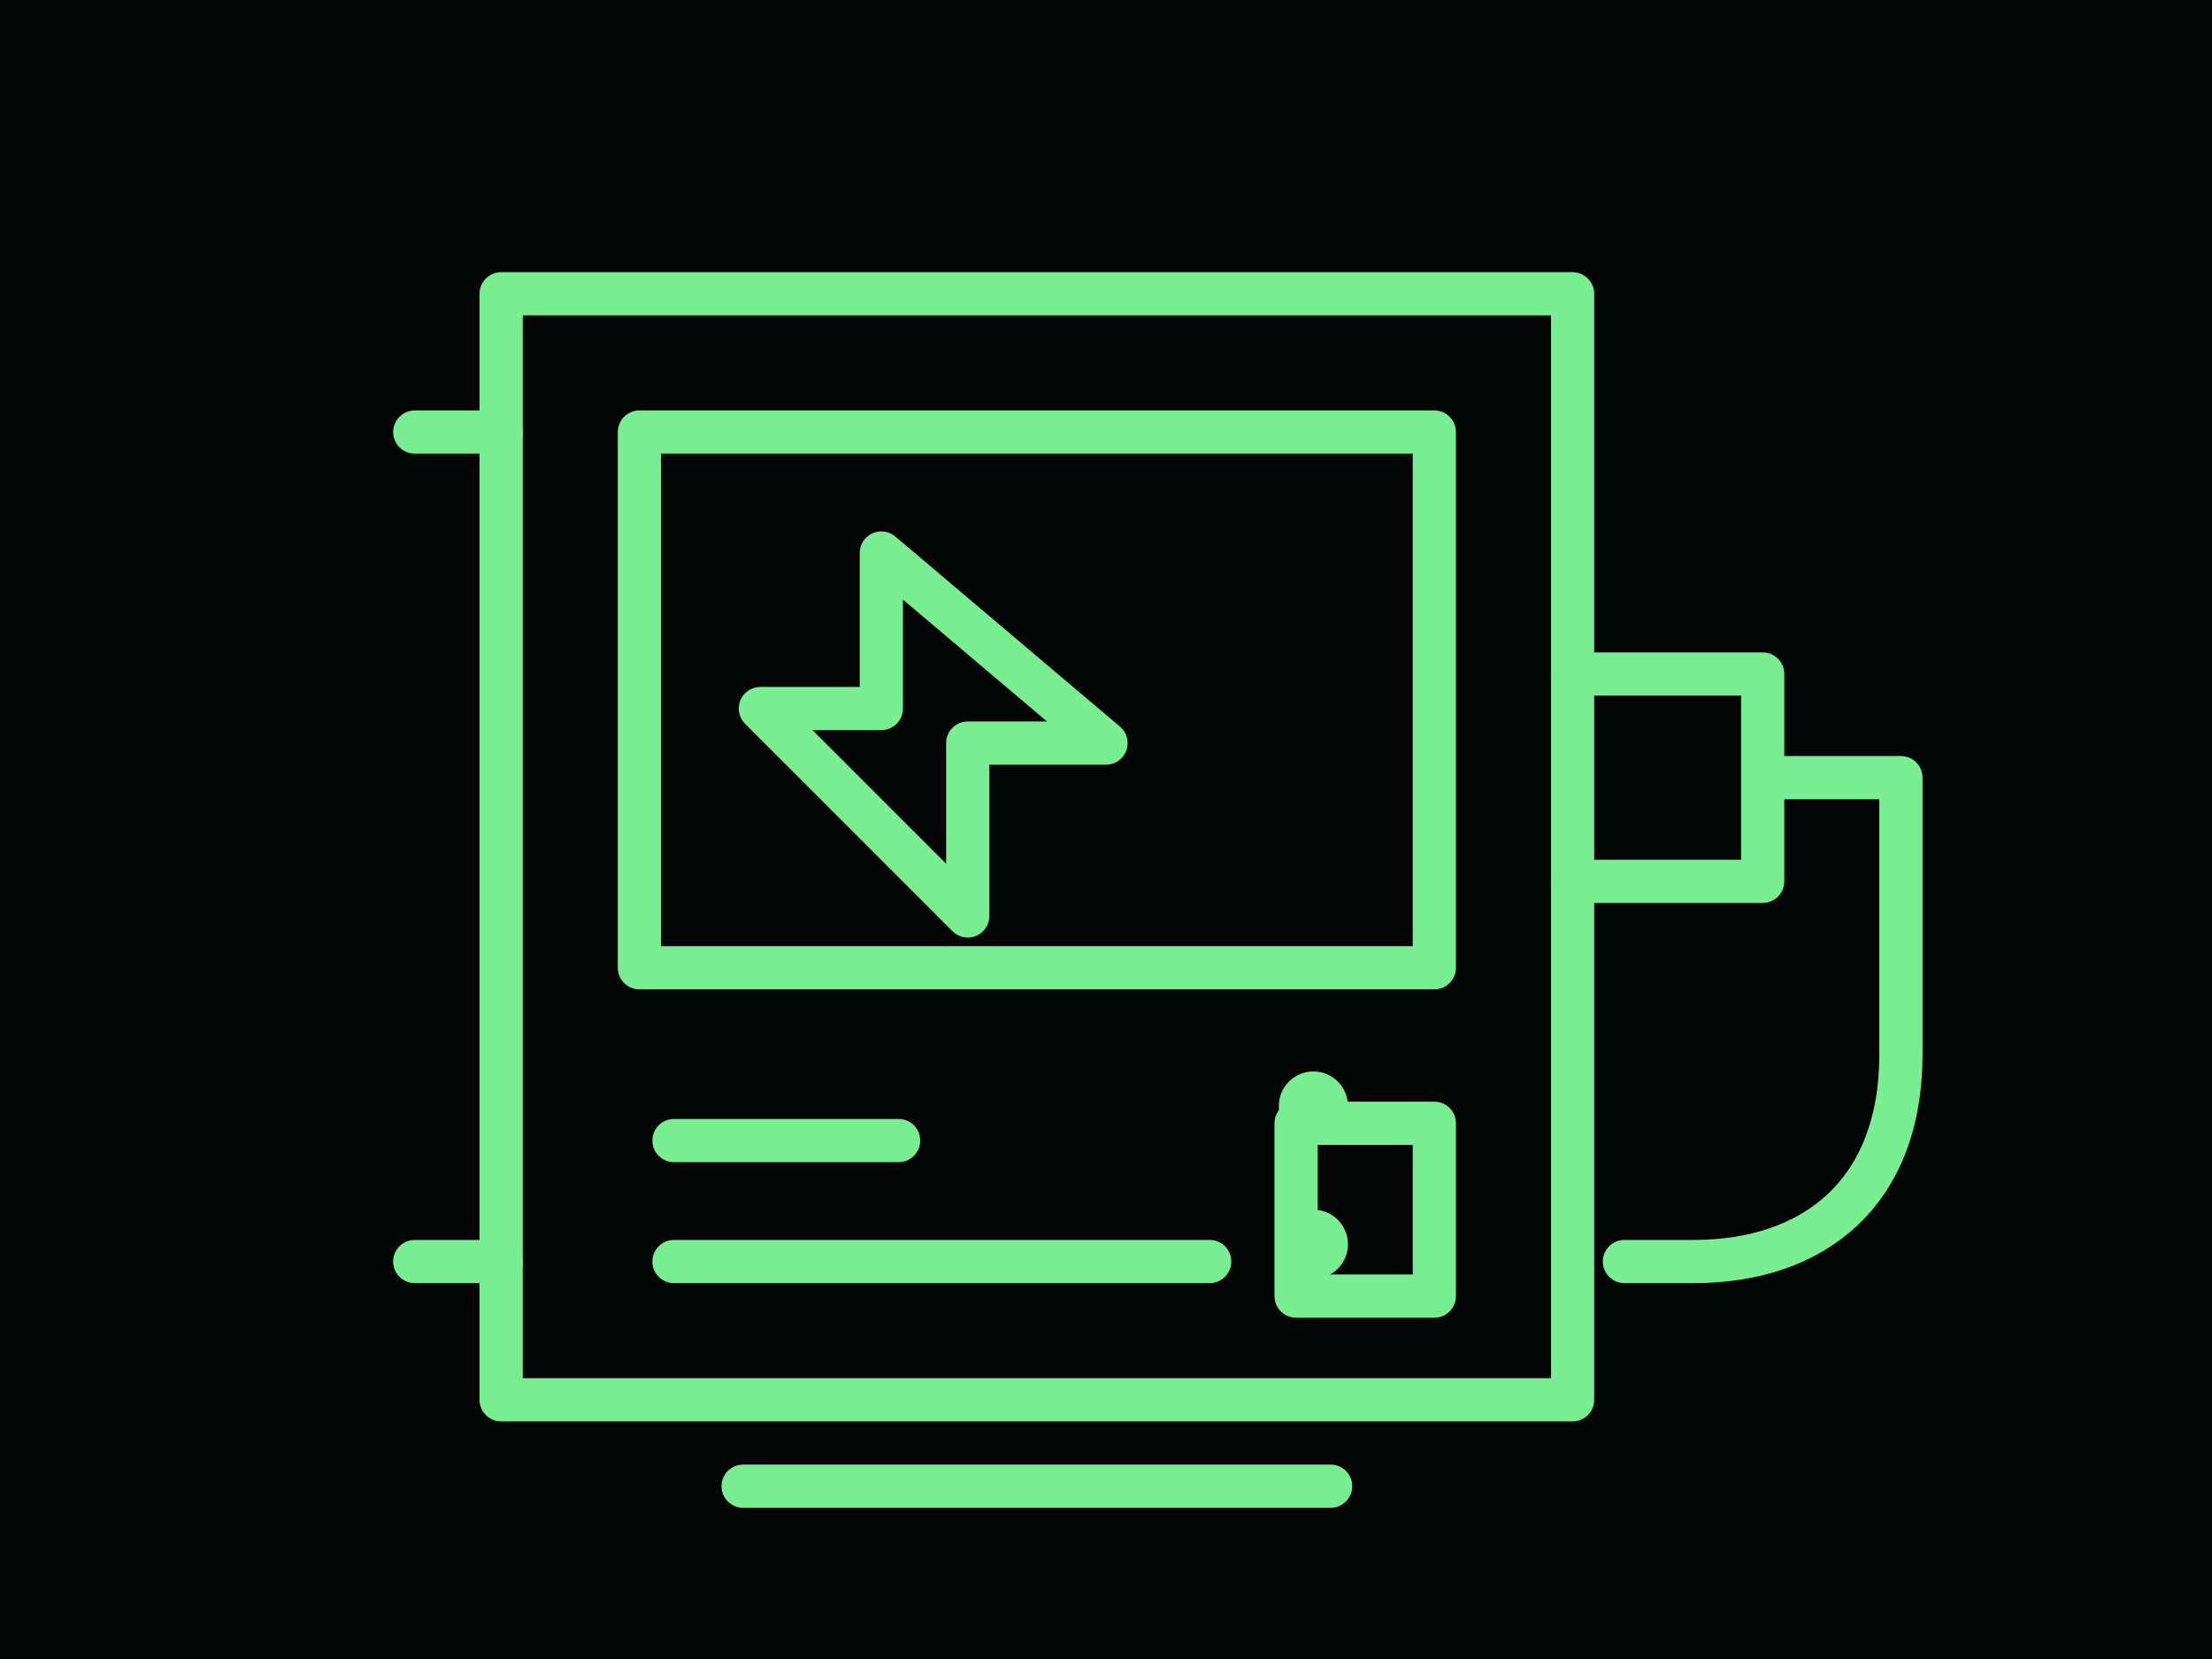
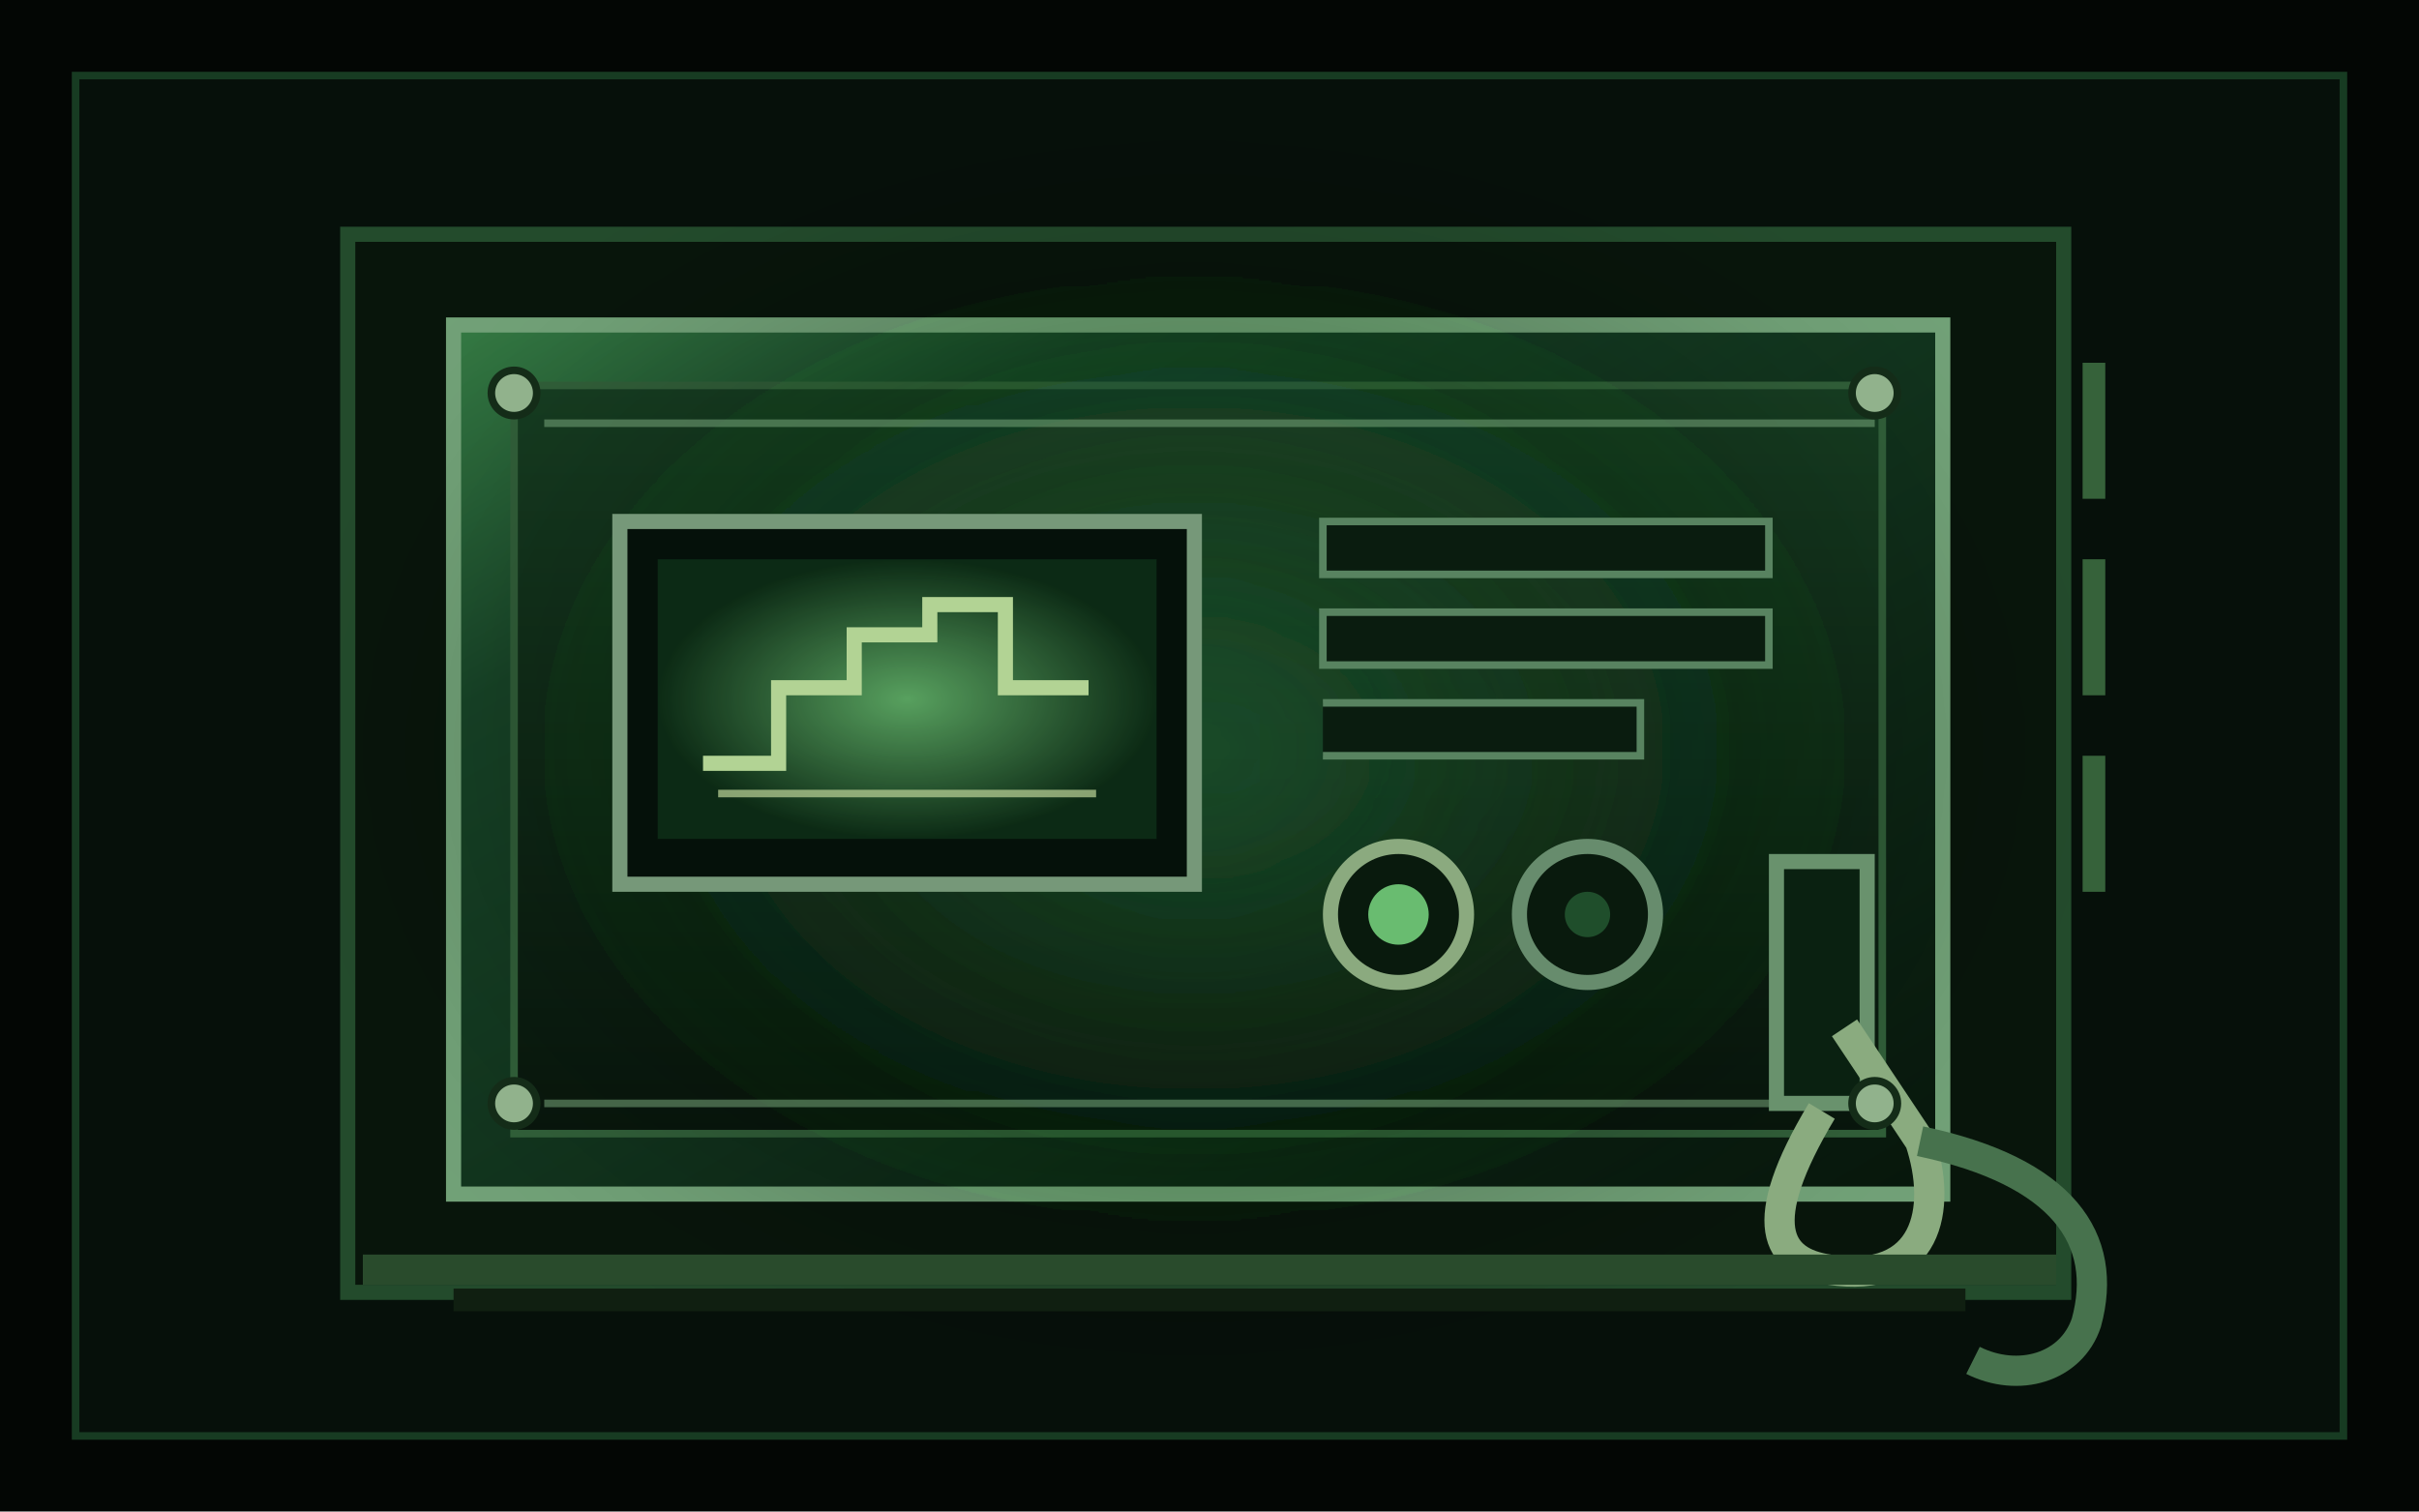
- <svg xmlns="http://www.w3.org/2000/svg" width="128" height="96" viewBox="0 0 128 96" fill="none">
-   <rect width="128" height="96" fill="#030604" />
-   <g stroke="#79ed92" stroke-width="2.5" stroke-linecap="round" stroke-linejoin="round">
-     <path d="M29 17h62v64H29zM37 25h46v31H37z" />
-     <path d="M51 32v9h-7l12 12V43h8L51 32Z" />
-     <path d="M39 66h13M39 73h31M75 65h8v10h-8z" />
-     <path d="M91 39h11v12H91M102 45h8v16c0 8-5 12-12 12h-4" />
-     <path d="M24 25h5M24 73h5M43 86h34" />
+ <svg xmlns="http://www.w3.org/2000/svg" width="320" height="200" viewBox="0 0 320 200" role="img" aria-label="壁面に固定された充電装置">
+   <defs>
+     <linearGradient id="charger-case" x1="0" y1="0" x2="1" y2="1">
+       <stop stop-color="#347943" />
+       <stop offset=".22" stop-color="#174427" />
+       <stop offset="1" stop-color="#07160b" />
+     </linearGradient>
+     <linearGradient id="charger-face" x1="0" y1="0" x2="0" y2="1">
+       <stop stop-color="#163d21" />
+       <stop offset="1" stop-color="#08160c" />
+     </linearGradient>
+     <radialGradient id="charger-screen">
+       <stop stop-color="#66b96e" />
+       <stop offset="1" stop-color="#0d2e17" />
+     </radialGradient>
+     <radialGradient id="charger-light">
+       <stop stop-color="#27733a" stop-opacity=".55" />
+       <stop offset="1" stop-color="#030604" stop-opacity="0" />
+     </radialGradient>
+     <filter id="charger-blur">
+       <feGaussianBlur stdDeviation="9" />
+     </filter>
+   </defs>
+   <rect width="320" height="200" fill="#030604" />
+   <rect x="10" y="10" width="300" height="180" fill="#06100a" stroke="#173b22" />
+   <path d="M46 31h227v140H46z" fill="#08150b" stroke="#234b2c" stroke-width="2" />
+   <path d="M60 43h197v115H60z" fill="url(#charger-case)" stroke="#71a177" stroke-width="2" />
+   <path d="M68 51h181v99H68z" fill="url(#charger-face)" stroke="#315f39" />
+   <ellipse cx="158" cy="99" rx="113" ry="82" fill="url(#charger-light)" filter="url(#charger-blur)" />
+   <path d="M72 56h176M72 146h176" stroke="#76a67a" stroke-opacity=".55" />
+   <path d="M82 69h76v48H82z" fill="#05110a" stroke="#769879" stroke-width="2" />
+   <path d="M87 74h66v37H87z" fill="url(#charger-screen)" opacity=".85" />
+   <path d="M93 101h10V91h10V84h10v-4h10v11h11" fill="none" stroke="#b2d394" stroke-width="2" />
+   <path d="M95 105h50" stroke="#c0d69a" stroke-opacity=".7" />
+   <path d="M175 69h59v7h-59zm0 12h59v7h-59zm0 12h42v7h-42" fill="#0a1c0f" stroke="#588360" />
+   <circle cx="185" cy="121" r="9" fill="#091a0d" stroke="#8baa7f" stroke-width="2" />
+   <circle cx="185" cy="121" r="4" fill="#69bc70" />
+   <circle cx="210" cy="121" r="9" fill="#091a0d" stroke="#678c6d" stroke-width="2" />
+   <circle cx="210" cy="121" r="3" fill="#1f4e2b" />
+   <path d="M235 114h12v32h-12z" fill="#0a2111" stroke="#69926d" stroke-width="2" />
+   <path d="M241 147c-9 15-6 20 1 21 13 2 15-8 12-17l-10-15" fill="none" stroke="#8aab7f" stroke-width="4" />
+   <path d="M254 151c19 4 25 13 22 24-2 6-9 8-15 5" fill="none" stroke="#47724d" stroke-width="4" />
+   <path d="M48 168h224" stroke="#294b2c" stroke-width="4" />
+   <path d="M60 172h200" stroke="#101f11" stroke-width="3" />
+   <g fill="#91b28c" stroke="#142c18">
+     <circle cx="68" cy="52" r="3" />
+     <circle cx="248" cy="52" r="3" />
+     <circle cx="68" cy="146" r="3" />
+     <circle cx="248" cy="146" r="3" />
  </g>
-   <circle cx="76" cy="64" r="2" fill="#79ed92" />
-   <circle cx="76" cy="72" r="2" fill="#79ed92" />
+   <path d="M277 48v18m0 8v18m0 8v18" stroke="#36623a" stroke-width="3" />
</svg>
